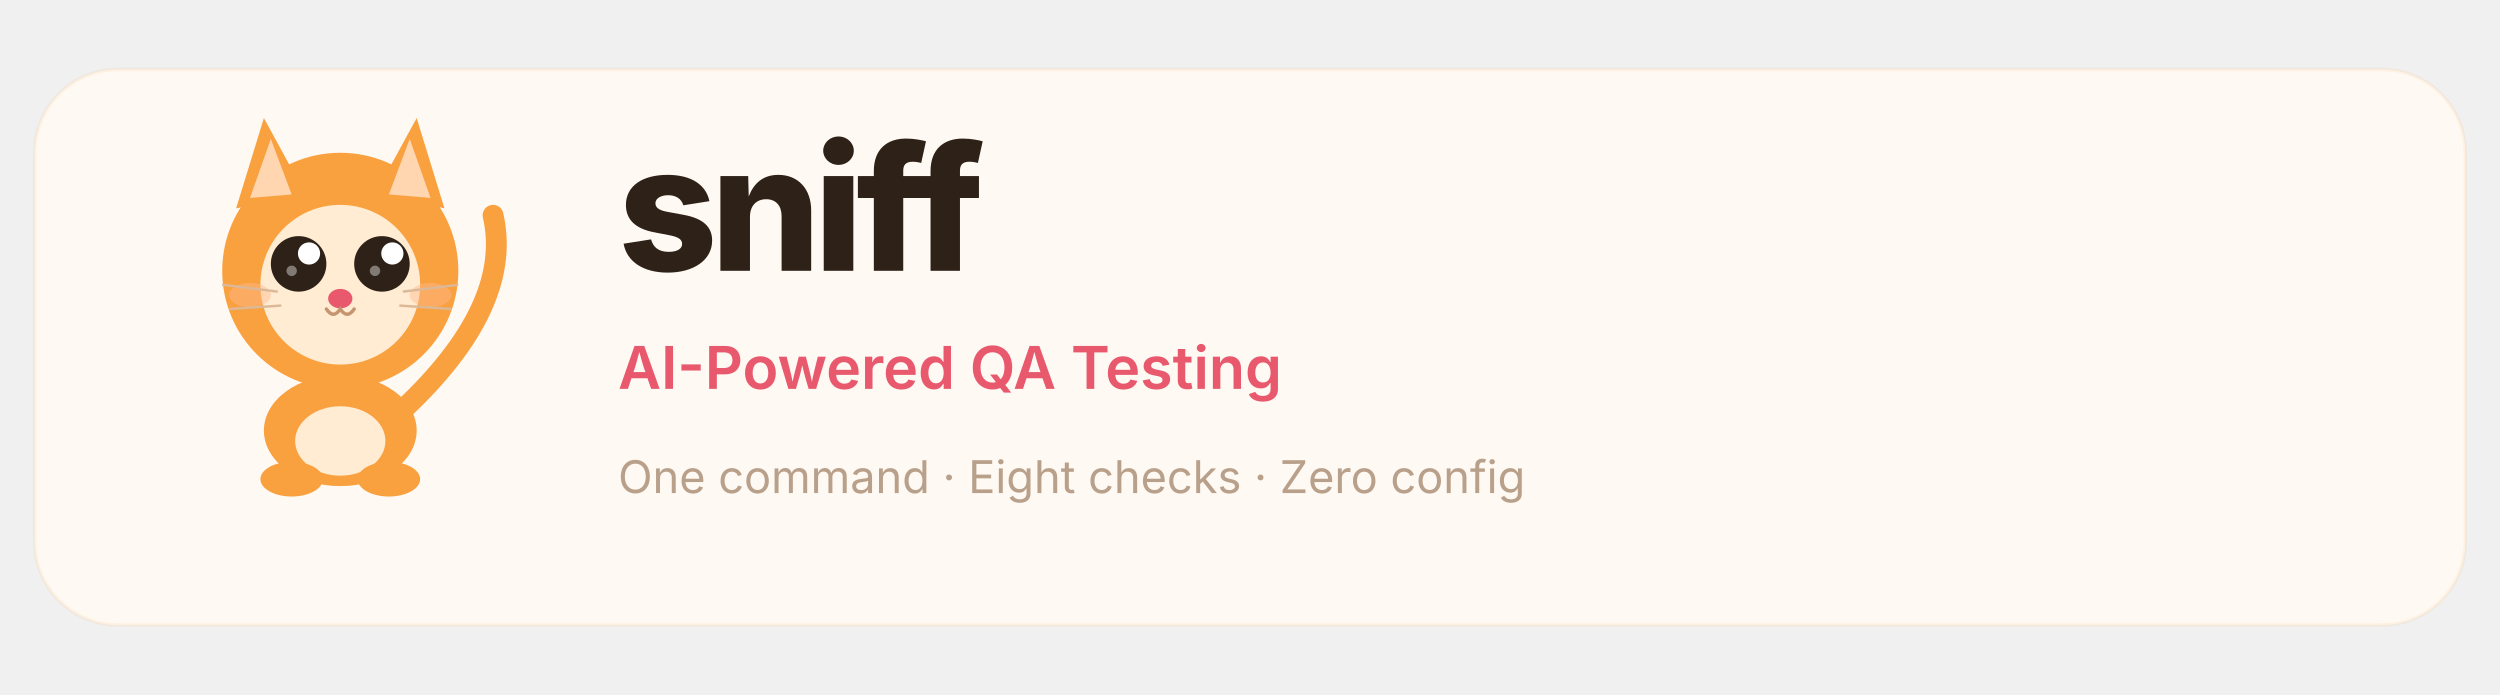
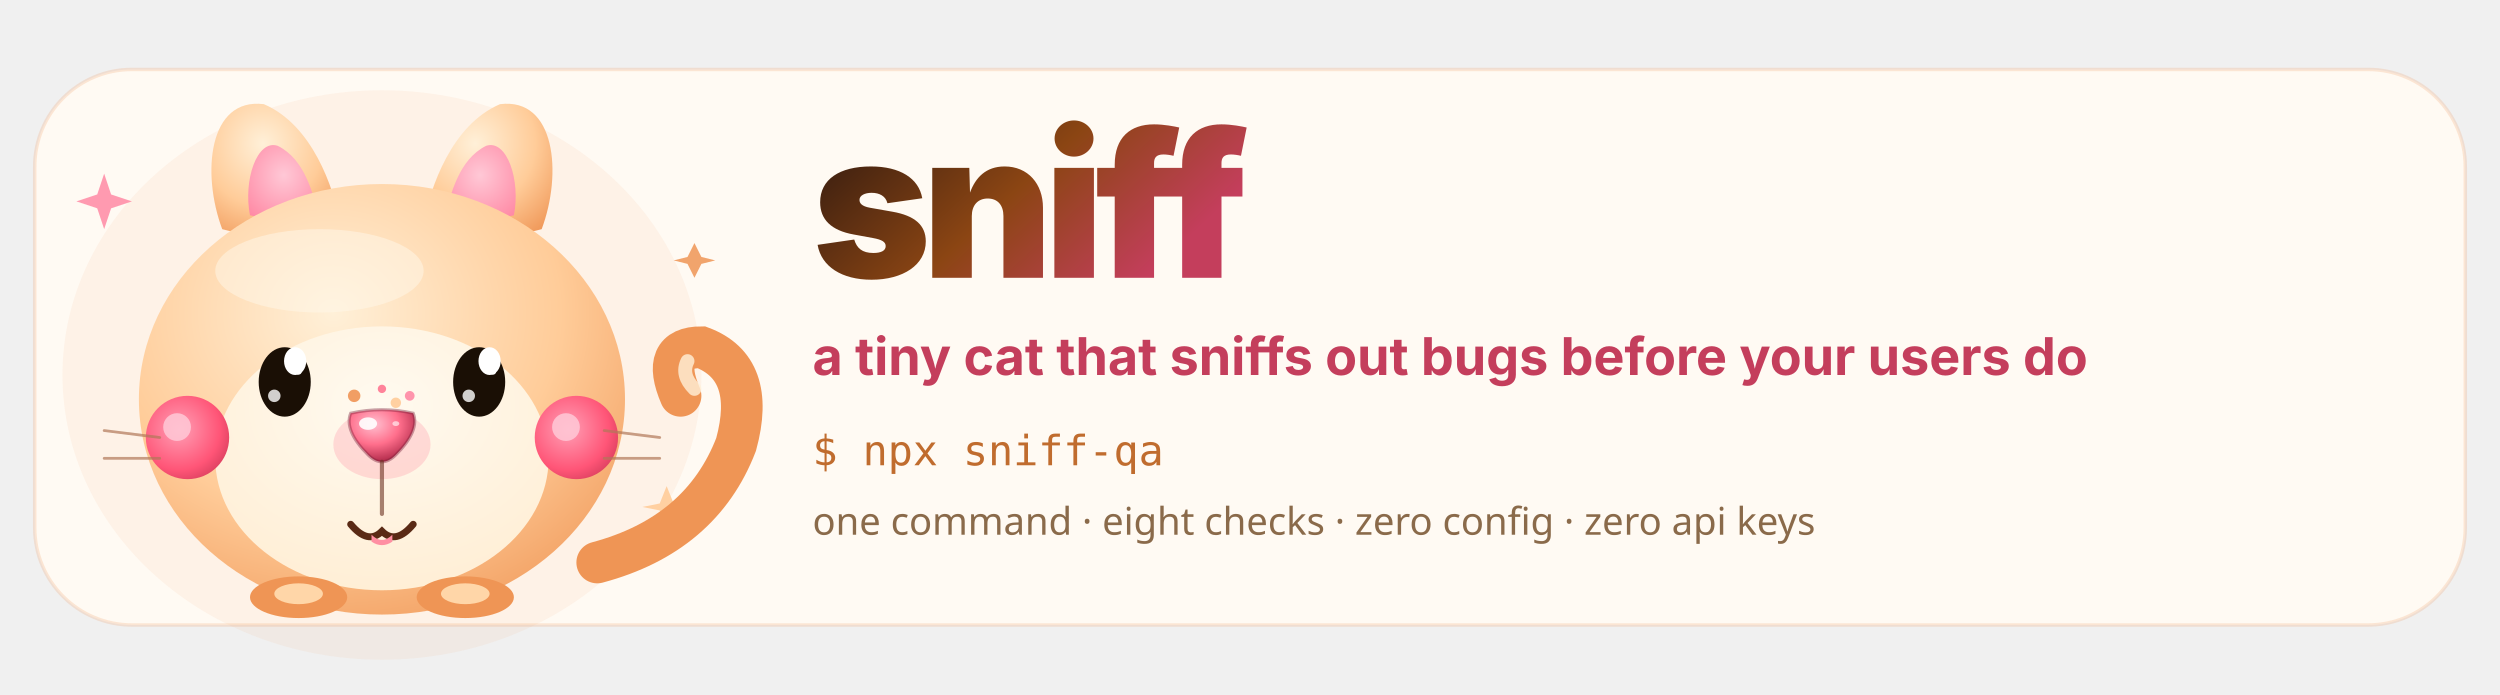
<svg xmlns="http://www.w3.org/2000/svg" viewBox="0 0 720 200" fill="none">
  <style>
-     @keyframes bob { 0%,100% { transform: translateY(0); } 50% { transform: translateY(-4px); } }
-     @keyframes blink { 0%,36%,40%,100% { transform: scaleY(1); } 38% { transform: scaleY(0.05); } }
-     @keyframes sniff { 0%,100% { transform: scale(1); } 40% { transform: scale(1.08); } }
-     .cat { animation: bob 2.5s ease-in-out infinite; }
-     .eyes { animation: blink 4s ease-in-out infinite; transform-origin: 50px 46px; }
-     .nose { animation: sniff 1.6s ease-in-out infinite; transform-origin: 50px 56px; }
+     @keyframes bob { 0%,100% { transform: translateY(0); } 50% { transform: translateY(-3px); } }
+     @keyframes blink {
+       0%, 44%, 49%, 93%, 95%, 100% { transform: scaleY(1); }
+       46%, 94% { transform: scaleY(0.08); }
+     }
+     @keyframes nose-wiggle {
+       0%, 100% { transform: translate(0,0) rotate(0deg); }
+       25% { transform: translate(-0.4px,-0.3px) rotate(-3deg); }
+       50% { transform: translate(0.4px,0) rotate(2deg); }
+       75% { transform: translate(-0.2px,-0.4px) rotate(-1deg); }
+     }
+     @keyframes ear-l-flick { 0%,86%,100% { transform: rotate(0); } 90% { transform: rotate(-10deg); } 94% { transform: rotate(4deg); } }
+     @keyframes ear-r-flick { 0%,82%,100% { transform: rotate(0); } 86% { transform: rotate(10deg); } 90% { transform: rotate(-4deg); } }
+     @keyframes breath { 0%,100% { transform: scale(1); } 50% { transform: scale(1.018); } }
+     @keyframes cheek-pulse { 0%,100% { transform: scale(1); opacity: 0.85; } 50% { transform: scale(1.08); opacity: 1; } }
+     @keyframes tail-wag { 0%,100% { transform: rotate(-10deg); } 50% { transform: rotate(22deg); } }
+     @keyframes sniff-p {
+       0% { opacity: 0; transform: translate(0,0) scale(0.3); }
+       15% { opacity: 0.95; transform: translate(0,-4px) scale(1); }
+       100% { opacity: 0; transform: translate(var(--dx,0),-32px) scale(0.4); }
+     }
+     @keyframes sparkle {
+       0%,65%,100% { opacity: 0; transform: scale(0.4); }
+       75% { opacity: 1; transform: scale(1.2); }
+       85% { opacity: 0.6; transform: scale(0.9); }
+     }
+ 
+     .kitty { animation: bob 2.8s ease-in-out infinite; }
+     .body { animation: breath 3.4s ease-in-out infinite; transform-origin: 110px 115px; transform-box: fill-box; }
+     .eyes { animation: blink 5.5s ease-in-out infinite; transform-origin: 110px 108px; }
+     .nose { animation: nose-wiggle 1.4s ease-in-out infinite; transform-origin: center; transform-box: fill-box; }
+     .ear-l { animation: ear-l-flick 5.5s ease-in-out infinite; transform-origin: 80px 66px; transform-box: fill-box; }
+     .ear-r { animation: ear-r-flick 5.5s ease-in-out infinite 0.4s; transform-origin: 140px 66px; transform-box: fill-box; }
+     .cheek-l { animation: cheek-pulse 3s ease-in-out infinite; transform-origin: center; transform-box: fill-box; }
+     .cheek-r { animation: cheek-pulse 3s ease-in-out infinite 0.5s; transform-origin: center; transform-box: fill-box; }
+     .tail { animation: tail-wag 1s ease-in-out infinite; transform-origin: 172px 162px; transform-box: fill-box; }
+     .p1 { animation: sniff-p 2.2s ease-out infinite; --dx: -7px; transform-origin: center; transform-box: fill-box; }
+     .p2 { animation: sniff-p 2.2s ease-out infinite 0.55s; --dx: 6px; transform-origin: center; transform-box: fill-box; }
+     .p3 { animation: sniff-p 2.2s ease-out infinite 1.1s; --dx: -2px; transform-origin: center; transform-box: fill-box; }
+     .p4 { animation: sniff-p 2.2s ease-out infinite 1.65s; --dx: 8px; transform-origin: center; transform-box: fill-box; }
+     .spk-1 { animation: sparkle 3s ease-in-out infinite; transform-origin: center; transform-box: fill-box; }
+     .spk-2 { animation: sparkle 3s ease-in-out infinite 1s; transform-origin: center; transform-box: fill-box; }
+     .spk-3 { animation: sparkle 3s ease-in-out infinite 2s; transform-origin: center; transform-box: fill-box; }
  </style>
-   <rect x="10" y="20" width="700" height="160" rx="24" fill="#fff9f3" stroke="#f9a03f" stroke-width="1" stroke-opacity="0.1" />
-   <g class="cat" transform="translate(48, 30)">
-     <path d="M 68 88 Q 100 58 94 32" stroke="#f9a03f" stroke-width="6" fill="none" stroke-linecap="round" />
-     <ellipse cx="50" cy="94" rx="22" ry="16" fill="#f9a03f" />
-     <ellipse cx="50" cy="97" rx="13" ry="10" fill="#ffecd2" />
-     <circle cx="50" cy="48" r="34" fill="#f9a03f" />
-     <circle cx="50" cy="52" r="23" fill="#ffecd2" />
-     <polygon points="20,30 28,4 40,26" fill="#f9a03f" />
-     <polygon points="60,26 72,4 80,30" fill="#f9a03f" />
-     <polygon points="24,27 30,10 36,26" fill="#ffd6b0" />
-     <polygon points="64,26 70,10 76,27" fill="#ffd6b0" />
+   <defs>
+     <radialGradient id="body-l" cx="40%" cy="30%" r="85%">
+       <stop offset="0%" stop-color="#fff0d8" />
+       <stop offset="55%" stop-color="#ffcc99" />
+       <stop offset="100%" stop-color="#ef9555" />
+     </radialGradient>
+     <radialGradient id="belly-l" cx="50%" cy="30%" r="80%">
+       <stop offset="0%" stop-color="#fffaf0" />
+       <stop offset="100%" stop-color="#ffedd2" />
+     </radialGradient>
+     <radialGradient id="ear-inner-l" cx="50%" cy="40%" r="70%">
+       <stop offset="0%" stop-color="#ffc8d6" />
+       <stop offset="100%" stop-color="#ff8aa5" />
+     </radialGradient>
+     <radialGradient id="cheek-l" cx="40%" cy="40%" r="70%">
+       <stop offset="0%" stop-color="#ff9fb5" />
+       <stop offset="70%" stop-color="#ff5577" />
+       <stop offset="100%" stop-color="#d63d5c" />
+     </radialGradient>
+     <radialGradient id="nose-l" cx="38%" cy="28%" r="70%">
+       <stop offset="0%" stop-color="#ffc0d0" />
+       <stop offset="55%" stop-color="#ff6f8c" />
+       <stop offset="100%" stop-color="#b83050" />
+     </radialGradient>
+     <linearGradient id="title-l" x1="0" y1="0" x2="1" y2="0.4">
+       <stop offset="0%" stop-color="#2d1810" />
+       <stop offset="55%" stop-color="#8b4513" />
+       <stop offset="100%" stop-color="#c43e5c" />
+     </linearGradient>
+   </defs>
+   <rect x="10" y="20" width="700" height="160" rx="28" fill="#fffaf3" stroke="#ef9555" stroke-width="1" stroke-opacity="0.2" />
+   <ellipse cx="110" cy="108" rx="92" ry="82" fill="#ef9555" opacity="0.08" />
+   <g class="spk-1">
+     <path d="M 30 50 L 32 56 L 38 58 L 32 60 L 30 66 L 28 60 L 22 58 L 28 56 Z" fill="#ff8aa5" opacity="0.85" />
+   </g>
+   <g class="spk-2">
+     <path d="M 200 70 L 202 74 L 206 75 L 202 76 L 200 80 L 198 76 L 194 75 L 198 74 Z" fill="#ef9555" opacity="0.85" />
+   </g>
+   <g class="spk-3">
+     <path d="M 192 140 L 194 145 L 199 146 L 194 147 L 192 152 L 190 147 L 185 146 L 190 145 Z" fill="#ffcc99" opacity="0.9" />
+   </g>
+   <g class="kitty">
+     <g class="tail">
+       <path d="M 172 162                Q 202 154  212 128                Q 218 106  202 100                Q 190 100  196 114" stroke="#ef9555" stroke-width="12" fill="none" stroke-linecap="round" />
+       <path d="M 200 112 Q 196 108 198 104" stroke="#fff0d8" stroke-width="4" fill="none" stroke-linecap="round" opacity="0.8" />
+     </g>
+     <g class="ear-l">
+       <path d="M 64 66                C 58 50  60 28  76 30                C 90 36  96 54  98 64                C 98 68  78 70  64 66 Z" fill="url(#body-l)" />
+       <path d="M 72 62                C 70 52  74 40  80 42                C 88 46  90 56  92 62                C 90 64  80 64  72 62 Z" fill="url(#ear-inner-l)" />
+     </g>
+     <g class="ear-r">
+       <path d="M 156 66                C 162 50  160 28  144 30                C 130 36  124 54  122 64                C 122 68  142 70  156 66 Z" fill="url(#body-l)" />
+       <path d="M 148 62                C 150 52  146 40  140 42                C 132 46  130 56  128 62                C 130 64  140 64  148 62 Z" fill="url(#ear-inner-l)" />
+     </g>
+     <g class="body">
+       <ellipse cx="110" cy="115" rx="70" ry="62" fill="url(#body-l)" />
+       <ellipse cx="92" cy="78" rx="30" ry="12" fill="#fff8ea" opacity="0.5" />
+       <ellipse cx="110" cy="132" rx="48" ry="38" fill="url(#belly-l)" />
+     </g>
+     <g class="cheek-l">
+       <circle cx="54" cy="126" r="12" fill="url(#cheek-l)" />
+       <circle cx="51" cy="123" r="4" fill="#ffc8d6" opacity="0.85" />
+     </g>
+     <g class="cheek-r">
+       <circle cx="166" cy="126" r="12" fill="url(#cheek-l)" />
+       <circle cx="163" cy="123" r="4" fill="#ffc8d6" opacity="0.85" />
+     </g>
    <g class="eyes">
-       <circle cx="38" cy="46" r="8" fill="#2d2118" />
-       <circle cx="62" cy="46" r="8" fill="#2d2118" />
-       <circle cx="41" cy="43" r="3.2" fill="white" />
-       <circle cx="65" cy="43" r="3.2" fill="white" />
-       <circle cx="36" cy="48" r="1.5" fill="white" opacity="0.4" />
-       <circle cx="60" cy="48" r="1.5" fill="white" opacity="0.4" />
+       <ellipse cx="82" cy="110" rx="7.5" ry="10" fill="#1a0f05" />
+       <ellipse cx="138" cy="110" rx="7.5" ry="10" fill="#1a0f05" />
+       <ellipse cx="85" cy="104" rx="3.2" ry="4" fill="#ffffff" />
+       <ellipse cx="141" cy="104" rx="3.2" ry="4" fill="#ffffff" />
+       <circle cx="79" cy="114" r="1.8" fill="#ffffff" opacity="0.8" />
+       <circle cx="135" cy="114" r="1.8" fill="#ffffff" opacity="0.8" />
+       <circle cx="86" cy="107" r="0.9" fill="#ffffff" />
+       <circle cx="142" cy="107" r="0.9" fill="#ffffff" />
    </g>
-     <ellipse cx="24" cy="55" rx="6" ry="3.5" fill="#ffb88c" opacity="0.45" />
-     <ellipse cx="76" cy="55" rx="6" ry="3.5" fill="#ffb88c" opacity="0.45" />
    <g class="nose">
-       <ellipse cx="50" cy="56" rx="3.5" ry="2.8" fill="#e8596e" />
+       <ellipse cx="110" cy="128" rx="14" ry="10" fill="#ff6f8c" opacity="0.22" />
+       <path d="M 101 119                Q 110 117  119 119                Q 121 124  114 131                Q 110 135  106 131                Q 99 124  101 119 Z" fill="url(#nose-l)" stroke="#7a1f38" stroke-width="0.9" stroke-opacity="0.4" />
+       <ellipse cx="106" cy="122" rx="2.6" ry="1.8" fill="#ffffff" opacity="0.9" />
+       <ellipse cx="114" cy="122" rx="1" ry="0.7" fill="#ffffff" opacity="0.6" />
+       <line x1="110" y1="133" x2="110" y2="148" stroke="#6b3020" stroke-width="1.2" stroke-linecap="round" opacity="0.6" />
    </g>
-     <path d="M 46 59 Q 48 62 50 59 Q 52 62 54 59" stroke="#c4956e" stroke-width="1" fill="none" stroke-linecap="round" />
-     <line x1="16" y1="52" x2="32" y2="54" stroke="#ddb896" stroke-width="0.7" />
-     <line x1="18" y1="59" x2="33" y2="58" stroke="#ddb896" stroke-width="0.7" />
-     <line x1="68" y1="54" x2="84" y2="52" stroke="#ddb896" stroke-width="0.7" />
-     <line x1="67" y1="58" x2="82" y2="59" stroke="#ddb896" stroke-width="0.7" />
-     <ellipse cx="36" cy="108" rx="9" ry="5" fill="#f9a03f" />
-     <ellipse cx="64" cy="108" rx="9" ry="5" fill="#f9a03f" />
+     <path d="M 101 151 Q 106 157 110 153 Q 114 157 119 151" stroke="#5a2a15" stroke-width="2" fill="none" stroke-linecap="round" />
+     <path d="M 107 154 Q 110 157 113 154 L 113 156 Q 110 158 107 156 Z" fill="#ff8fa3" />
+     <ellipse cx="86" cy="172" rx="14" ry="6" fill="#ef9555" />
+     <ellipse cx="86" cy="171" rx="7" ry="3" fill="#ffd6a8" />
+     <ellipse cx="134" cy="172" rx="14" ry="6" fill="#ef9555" />
+     <ellipse cx="134" cy="171" rx="7" ry="3" fill="#ffd6a8" />
+     <line x1="30" y1="124" x2="46" y2="126" stroke="#b07858" stroke-width="0.8" stroke-linecap="round" opacity="0.7" />
+     <line x1="30" y1="132" x2="46" y2="132" stroke="#b07858" stroke-width="0.8" stroke-linecap="round" opacity="0.7" />
+     <line x1="174" y1="124" x2="190" y2="126" stroke="#b07858" stroke-width="0.8" stroke-linecap="round" opacity="0.7" />
+     <line x1="174" y1="132" x2="190" y2="132" stroke="#b07858" stroke-width="0.8" stroke-linecap="round" opacity="0.7" />
+     <g class="p1">
+       <circle cx="102" cy="114" r="1.8" fill="#ef9555" opacity="0.9" />
+     </g>
+     <g class="p2">
+       <circle cx="118" cy="114" r="1.4" fill="#ff8aa5" opacity="0.9" />
+     </g>
+     <g class="p3">
+       <circle cx="110" cy="112" r="1.2" fill="#ff6f8c" opacity="0.85" />
+     </g>
+     <g class="p4">
+       <circle cx="114" cy="116" r="1.5" fill="#ffcc99" opacity="0.9" />
+     </g>
  </g>
-   <text x="178" y="78" font-family="system-ui, -apple-system, sans-serif" font-size="50" font-weight="800" fill="#2d2118" letter-spacing="-2">sniff</text>
-   <text x="178" y="112" font-family="system-ui, -apple-system, sans-serif" font-size="17" fill="#e8596e" font-weight="600">AI-Powered QA Testing</text>
-   <text x="178" y="142" font-family="system-ui, -apple-system, sans-serif" font-size="13" fill="#b8a08a">One command · Eight checks · Zero config</text>
+   <text x="234" y="80" font-family="system-ui, -apple-system, sans-serif" font-size="58" font-weight="900" fill="url(#title-l)" letter-spacing="-2.5">sniff</text>
+   <text x="234" y="108" font-family="system-ui, -apple-system, sans-serif" font-size="15" fill="#c43e5c" font-weight="700">a tiny cat that sniffs out bugs before your users do</text>
+   <text x="234" y="134" font-family="ui-monospace, Menlo, monospace" font-size="12" fill="#c06c2e">$ npx sniff-qa</text>
+   <text x="234" y="154" font-family="system-ui, sans-serif" font-size="11" fill="#8a6a4a">one command · eight checks · zero config · zero api keys</text>
</svg>
